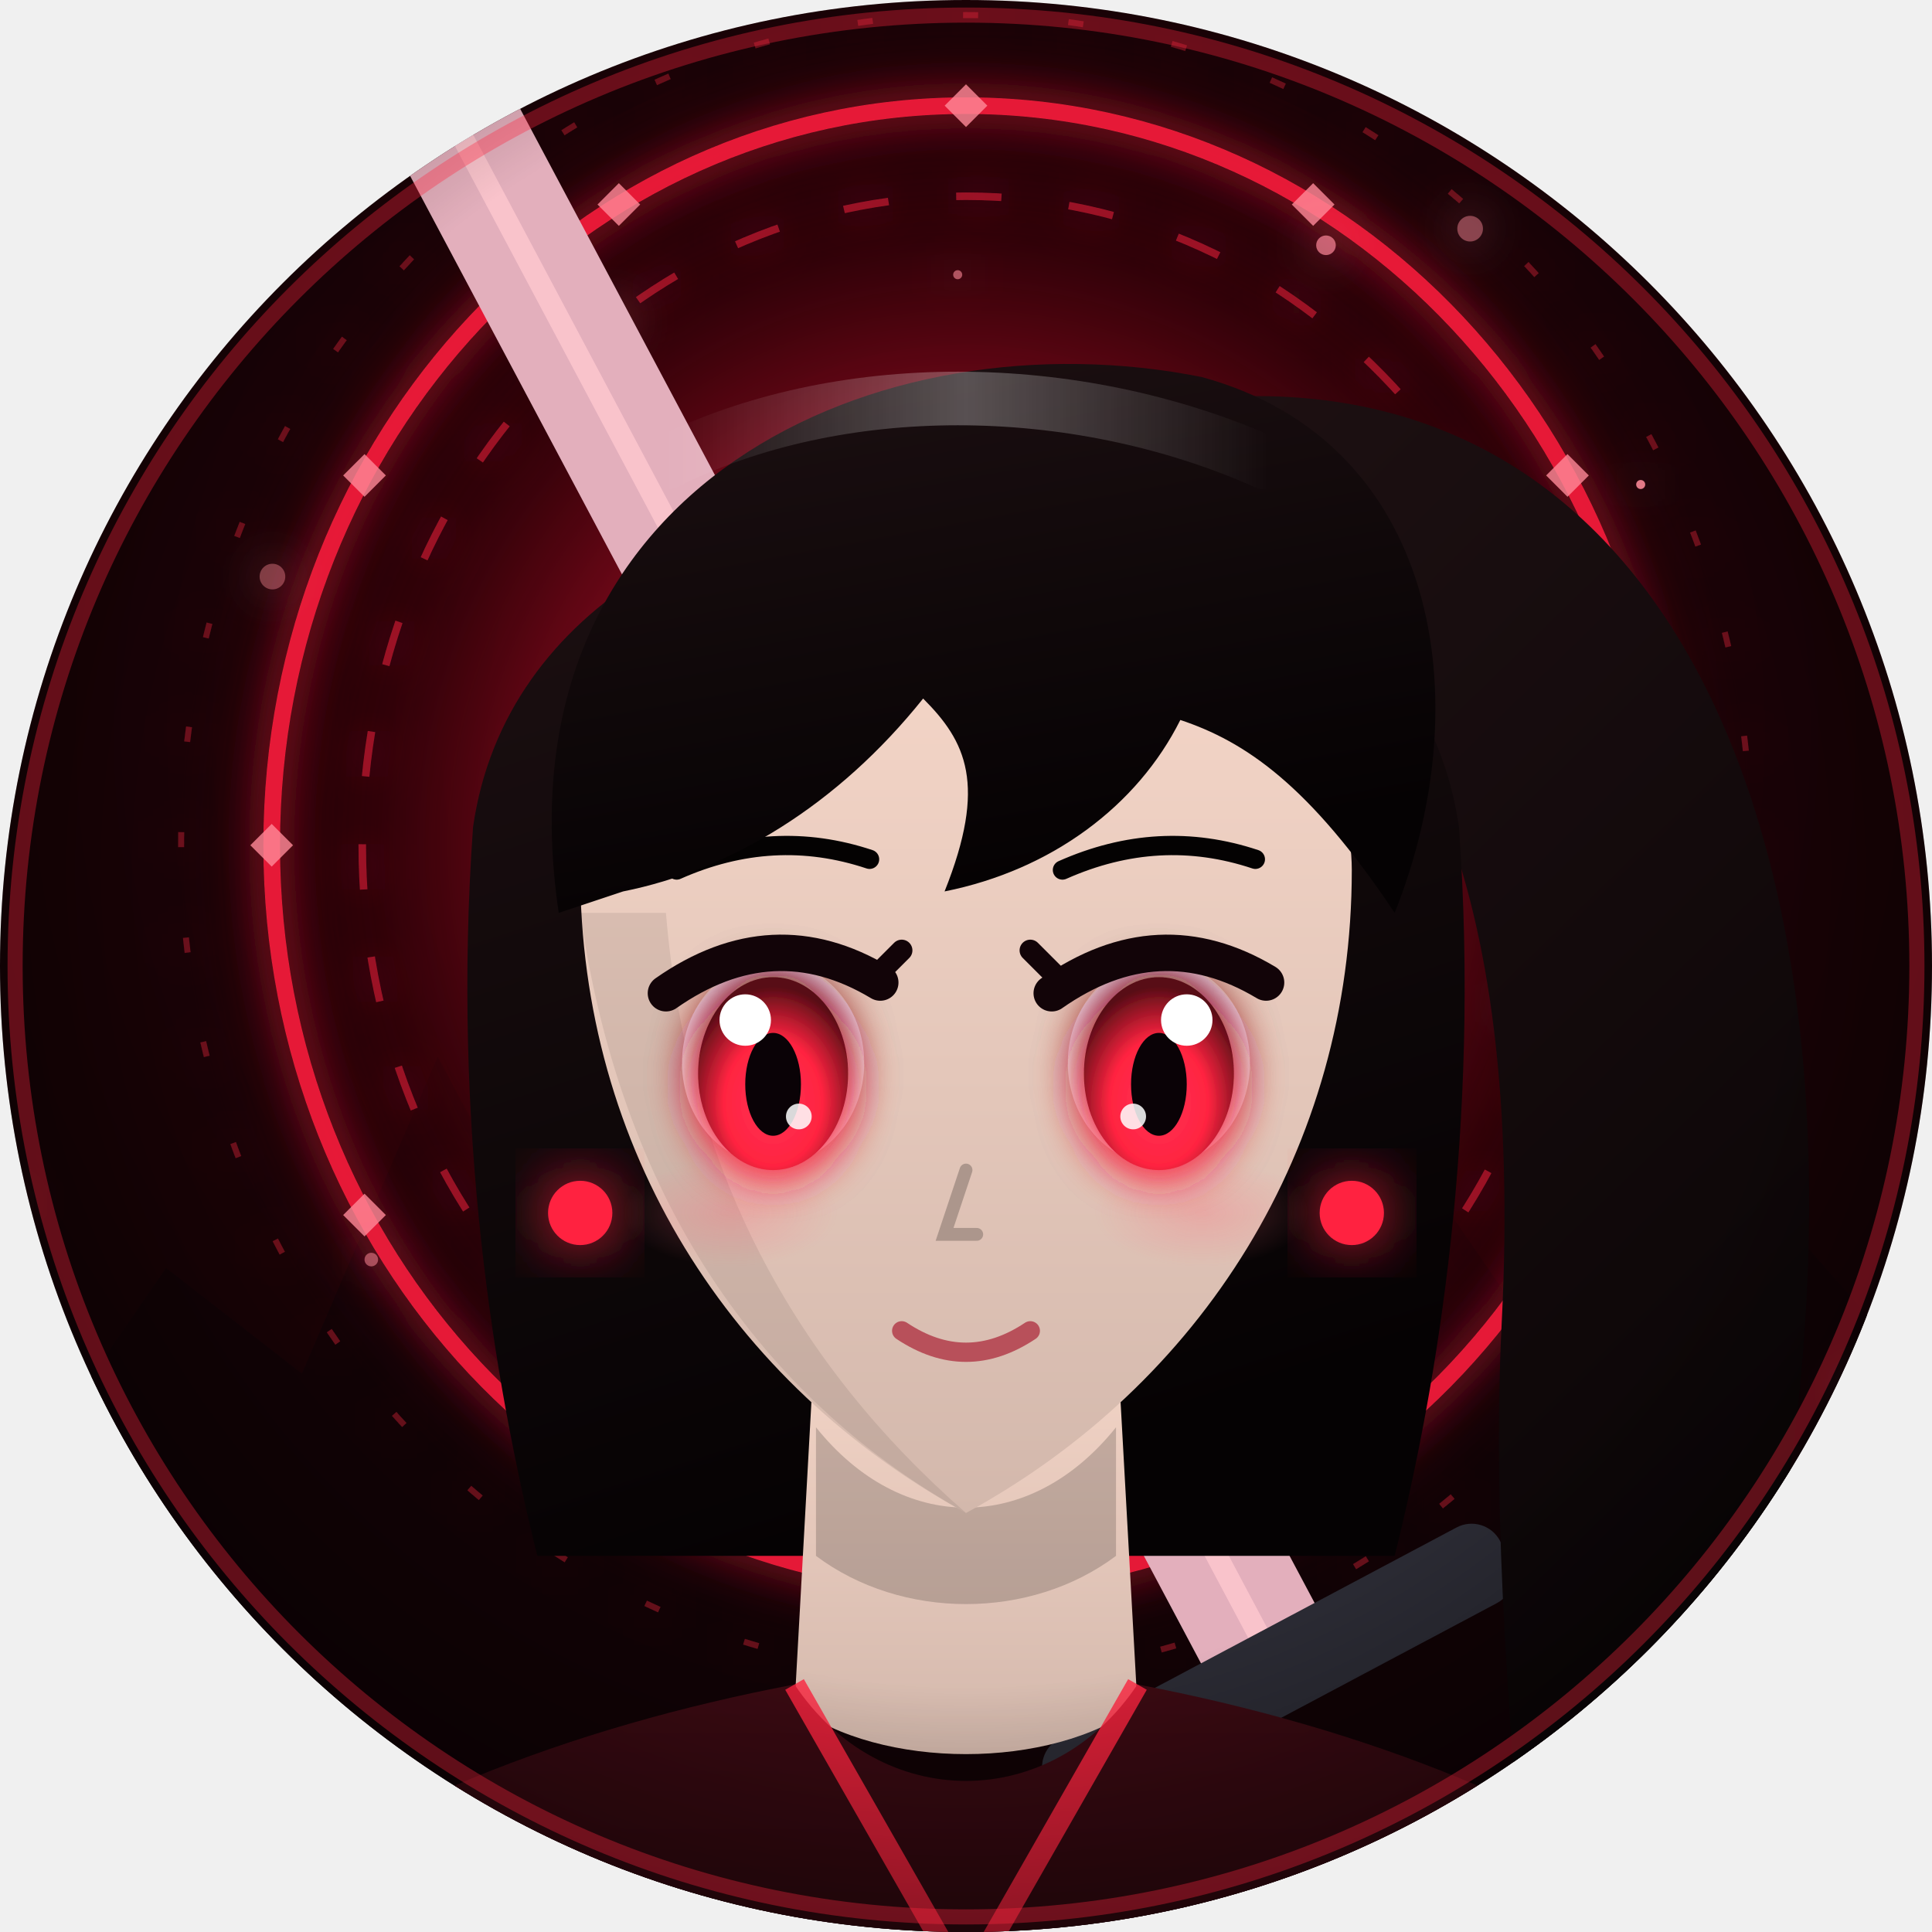
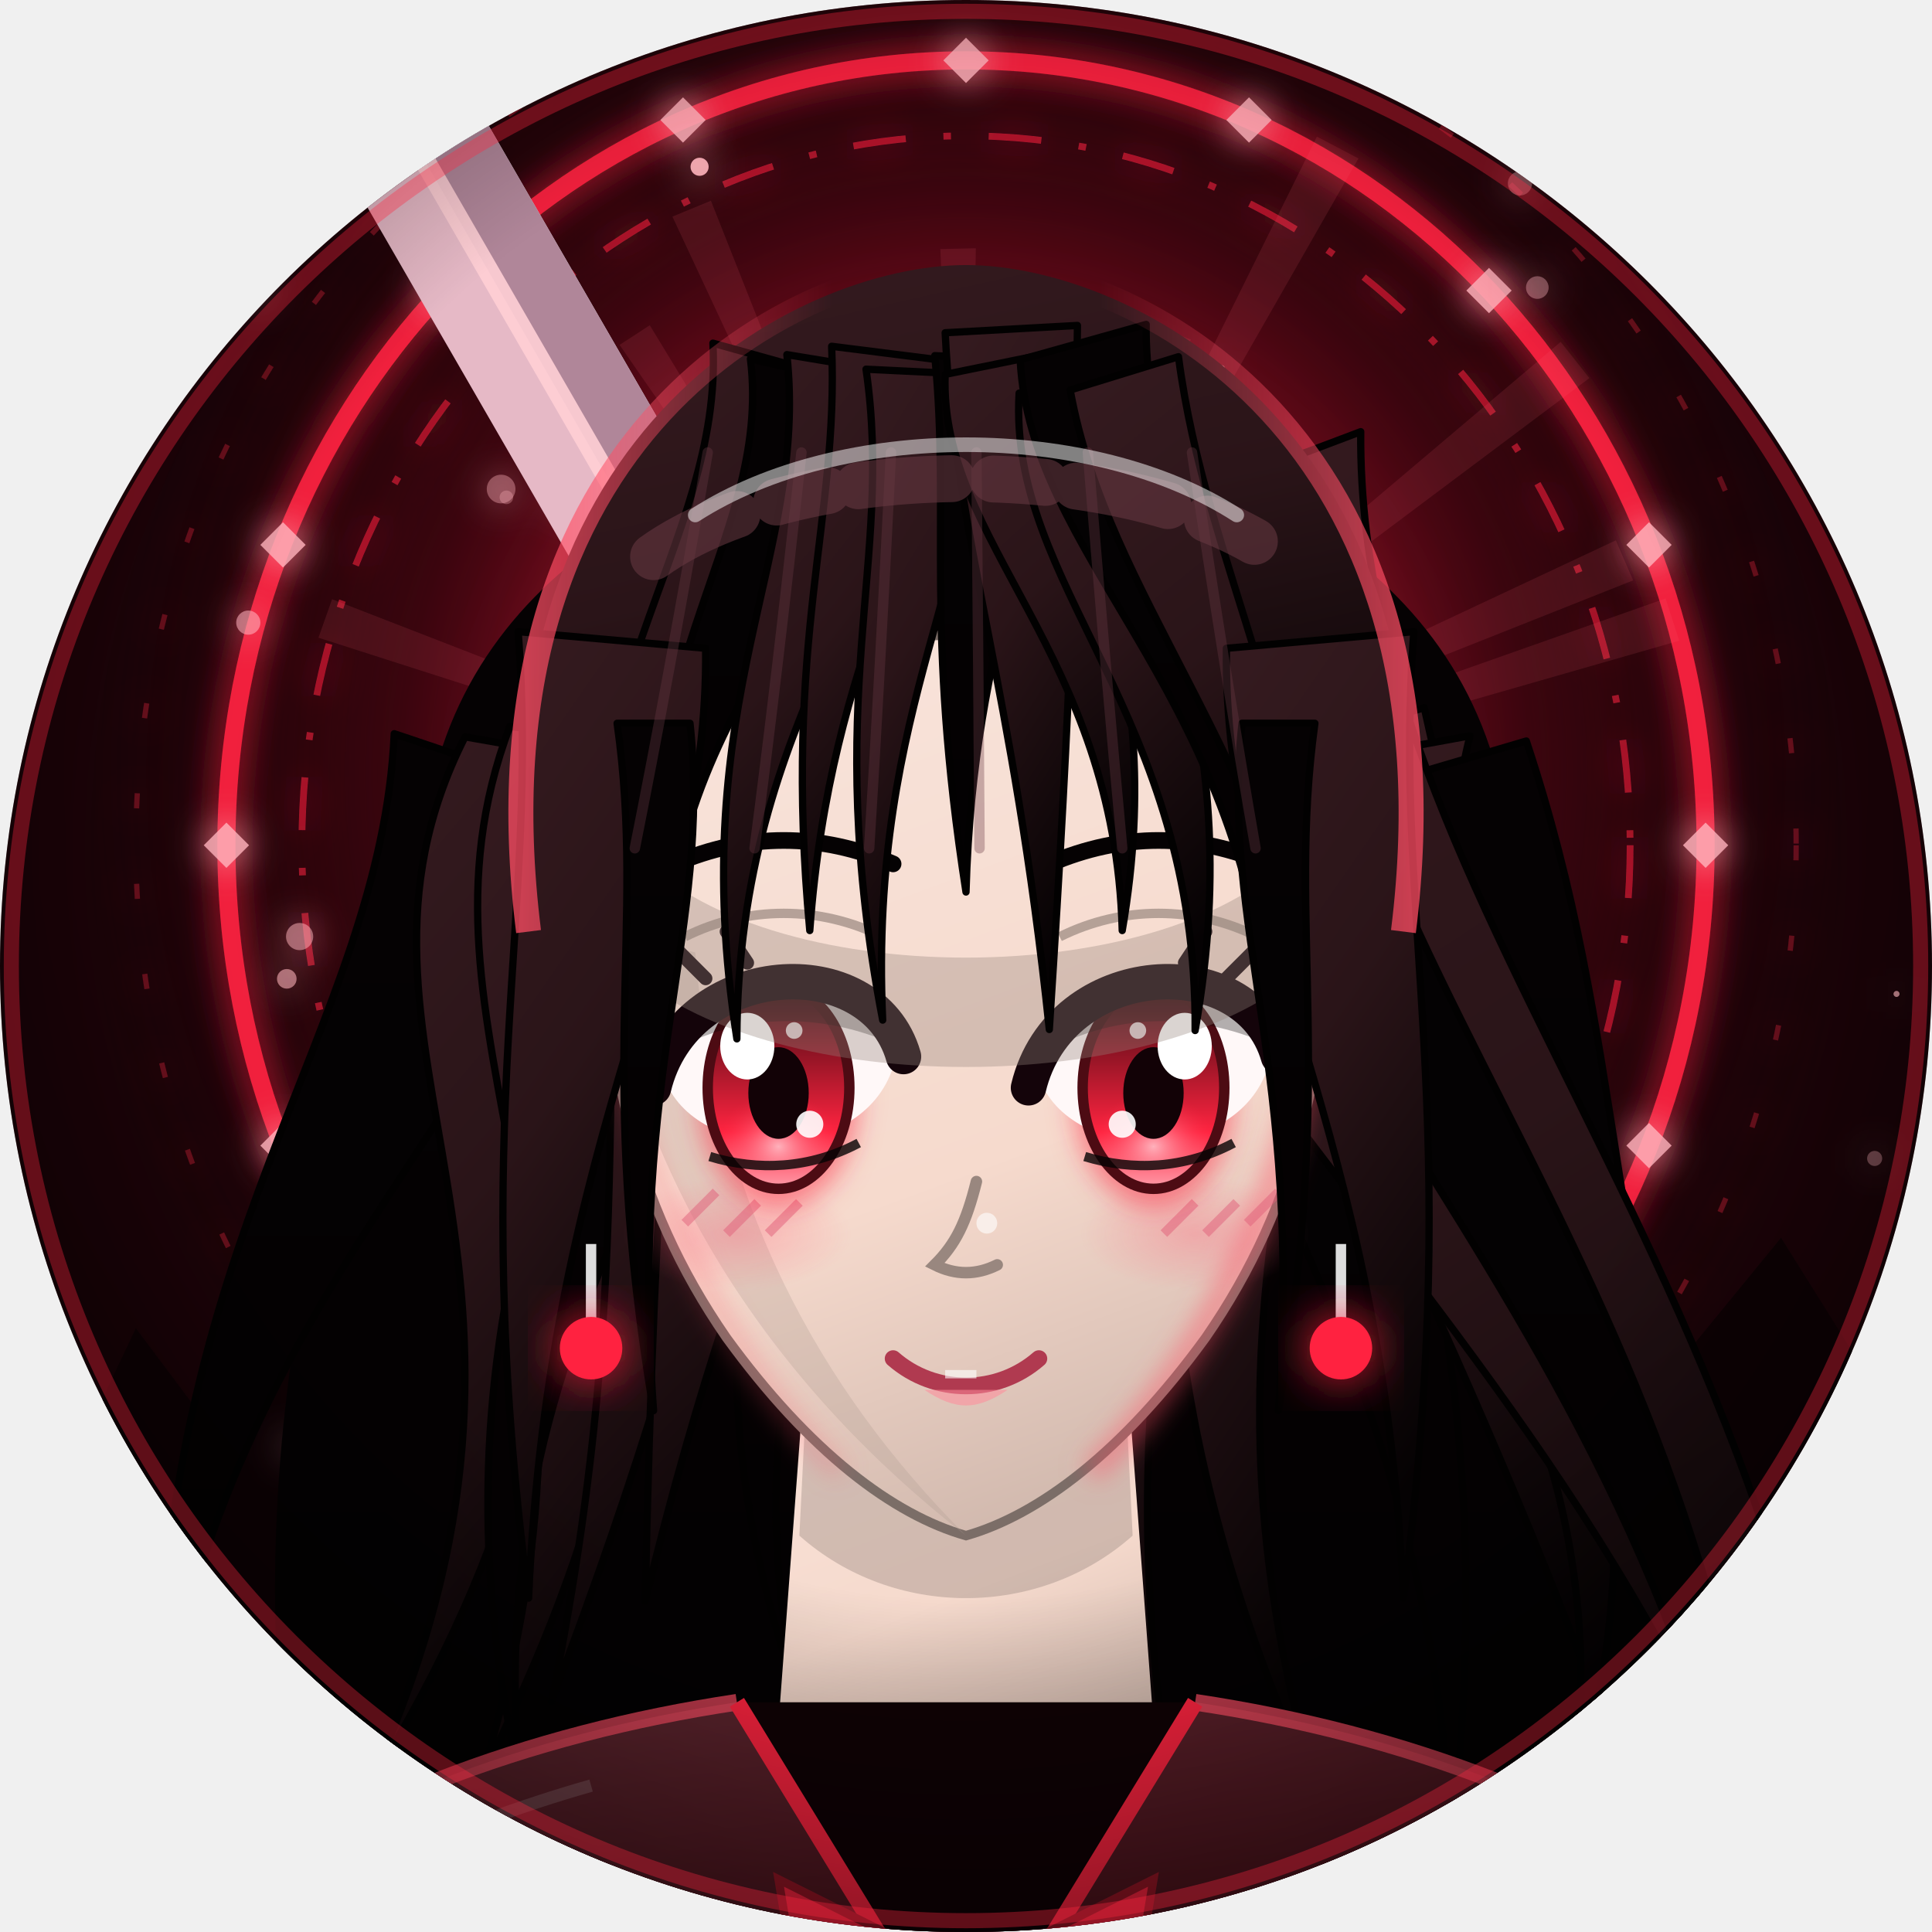
<svg xmlns="http://www.w3.org/2000/svg" viewBox="0 0 256 256" width="256" height="256">
  <defs>
-     <radialGradient id="sky" cx="50%" cy="38%" r="75%">
-       <stop offset="0" stop-color="#2a0309" />
+     <radialGradient id="sky" cx="50%" cy="40%" r="78%">
+       <stop offset="0" stop-color="#3a0610" />
      <stop offset="1" stop-color="#0a0103" />
    </radialGradient>
-     <radialGradient id="portal" cx="50%" cy="50%" r="50%">
-       <stop offset="0" stop-color="#ff6070" stop-opacity="0.95" />
-       <stop offset="0.35" stop-color="#c8102e" stop-opacity="0.85" />
-       <stop offset="0.75" stop-color="#3a0008" stop-opacity="0.6" />
-       <stop offset="1" stop-color="#3a0008" stop-opacity="0" />
-     </radialGradient>
-     <linearGradient id="hair" x1="0" y1="0" x2="0.3" y2="1">
-       <stop offset="0" stop-color="#1d1012" />
+     <radialGradient id="portal" cx="50%" cy="46%" r="52%">
+       <stop offset="0" stop-color="#ff6a7a" stop-opacity="0.95" />
+       <stop offset="0.28" stop-color="#c8102e" stop-opacity="0.9" />
+       <stop offset="0.62" stop-color="#460610" stop-opacity="0.65" />
+       <stop offset="1" stop-color="#0a0103" stop-opacity="0" />
+     </radialGradient>
+     <linearGradient id="hair" x1="0.2" y1="0" x2="0.5" y2="1">
+       <stop offset="0" stop-color="#341a1f" />
+       <stop offset="0.45" stop-color="#2a1418" />
      <stop offset="1" stop-color="#050203" />
    </linearGradient>
-     <linearGradient id="hairShine" x1="0" y1="0" x2="1" y2="0">
-       <stop offset="0" stop-color="#fff" stop-opacity="0" />
-       <stop offset="0.5" stop-color="#fff" stop-opacity="0.35" />
-       <stop offset="1" stop-color="#fff" stop-opacity="0" />
-     </linearGradient>
-     <linearGradient id="skin" x1="0" y1="0" x2="0" y2="1">
-       <stop offset="0" stop-color="#f5d6c8" />
-       <stop offset="1" stop-color="#d3b8ac" />
-     </linearGradient>
-     <linearGradient id="outfit" x1="0" y1="0" x2="0" y2="1">
-       <stop offset="0" stop-color="#3a0a12" />
-       <stop offset="1" stop-color="#120205" />
-     </linearGradient>
-     <radialGradient id="iris" cx="50%" cy="65%" r="60%">
-       <stop offset="0" stop-color="#ff3156" />
-       <stop offset="0.55" stop-color="#ff2440" />
-       <stop offset="1" stop-color="#590d16" />
+     <linearGradient id="hairDark" x1="0" y1="0" x2="0" y2="1">
+       <stop offset="0" stop-color="#050203" />
+       <stop offset="1" stop-color="#030102" />
+     </linearGradient>
+     <linearGradient id="hairRim" x1="0" y1="0" x2="1" y2="0">
+       <stop offset="0" stop-color="#ff4d64" stop-opacity="0.75" />
+       <stop offset="0.35" stop-color="#ff4d64" stop-opacity="0" />
+       <stop offset="0.65" stop-color="#ff4d64" stop-opacity="0" />
+       <stop offset="1" stop-color="#ff4d64" stop-opacity="0.75" />
+     </linearGradient>
+     <linearGradient id="skin" x1="0.3" y1="0" x2="0.6" y2="1">
+       <stop offset="0" stop-color="#f8e3da" />
+       <stop offset="0.6" stop-color="#f6dacd" />
+       <stop offset="1" stop-color="#cfb7ac" />
+     </linearGradient>
+     <linearGradient id="outfit" x1="0.2" y1="0" x2="0.6" y2="1">
+       <stop offset="0" stop-color="#602932" />
+       <stop offset="0.5" stop-color="#4a0c16" />
+       <stop offset="1" stop-color="#140206" />
+     </linearGradient>
+     <linearGradient id="iris" x1="0" y1="0" x2="0" y2="1">
+       <stop offset="0" stop-color="#38080e" />
+       <stop offset="0.38" stop-color="#9e1628" />
+       <stop offset="0.72" stop-color="#ff2440" />
+       <stop offset="1" stop-color="#ff9ca9" />
+     </linearGradient>
+     <radialGradient id="irisGlow" cx="50%" cy="78%" r="55%">
+       <stop offset="0" stop-color="#ffbdc6" stop-opacity="0.9" />
+       <stop offset="1" stop-color="#ff2440" stop-opacity="0" />
    </radialGradient>
    <radialGradient id="blush" cx="50%" cy="50%" r="50%">
-       <stop offset="0" stop-color="#ff6b7d" stop-opacity="0.28" />
-       <stop offset="1" stop-color="#ff6b7d" stop-opacity="0" />
+       <stop offset="0" stop-color="#ff5d78" stop-opacity="0.32" />
+       <stop offset="1" stop-color="#ff5d78" stop-opacity="0" />
+     </radialGradient>
+     <radialGradient id="vig" cx="50%" cy="44%" r="70%">
+       <stop offset="0.55" stop-color="#000" stop-opacity="0" />
+       <stop offset="1" stop-color="#000" stop-opacity="0.78" />
    </radialGradient>
    <filter id="glow" x="-50%" y="-50%" width="200%" height="200%">
-       <feGaussianBlur stdDeviation="3" result="b" />
+       <feGaussianBlur stdDeviation="2.4" result="b" />
      <feMerge>
        <feMergeNode in="b" />
        <feMergeNode in="SourceGraphic" />
      </feMerge>
    </filter>
-     <filter id="soft" x="-50%" y="-50%" width="200%" height="200%">
-       <feGaussianBlur stdDeviation="6" />
+     <filter id="bigGlow" x="-50%" y="-50%" width="200%" height="200%">
+       <feGaussianBlur stdDeviation="7" />
    </filter>
-     <filter id="eyeGlow" x="-100%" y="-100%" width="300%" height="300%">
-       <feGaussianBlur stdDeviation="2.2" result="b" />
-       <feMerge>
-         <feMergeNode in="b" />
-         <feMergeNode in="b" />
-         <feMergeNode in="SourceGraphic" />
-       </feMerge>
+     <filter id="soft" x="-20%" y="-20%" width="140%" height="140%">
+       <feGaussianBlur stdDeviation="1.2" />
    </filter>
    <clipPath id="circle">
      <circle cx="128" cy="128" r="128" />
    </clipPath>
+     <clipPath id="faceClip">
+       <path d="M93 106 C93 76 163 76 163 106 C163 124 160 138 151 151 C143 162 135 168 128 170 C121 168 113 162 105 151 C96 138 93 124 93 106 Z" />
+     </clipPath>
  </defs>
  <g clip-path="url(#circle)">
    <rect width="256" height="256" fill="url(#sky)" />
-     <path d="M0 200 L22 168 L40 182 L58 140 L74 170 L96 150 L112 176 L136 132 L160 172 L182 146 L204 178 L226 150 L256 184 L256 256 L0 256 Z" fill="#100205" opacity="0.9" />
-     <ellipse cx="128" cy="112" rx="104" ry="108" fill="url(#portal)" />
+     <path d="M0 214 L18 176 L30 192 L44 150 L58 184 L74 164 L88 190 L104 156 L118 186 L138 140 L156 182 L170 160 L186 190 L202 152 L218 186 L236 164 L256 196 L256 256 L0 256 Z" fill="#0e0104" opacity="0.95" />
+     <ellipse cx="128" cy="112" rx="116" ry="120" fill="url(#portal)" />
+     <ellipse cx="128" cy="112" rx="58" ry="62" fill="#ff6a7a" opacity="0.18" filter="url(#bigGlow)" />
    <g fill="none" stroke="#ff2440" filter="url(#glow)">
-       <ellipse cx="128" cy="112" rx="92" ry="98" stroke-width="2.2" opacity="0.85" />
-       <ellipse cx="128" cy="112" rx="80" ry="86" stroke-width="1" opacity="0.5" stroke-dasharray="6 9" />
-       <ellipse cx="128" cy="112" rx="104" ry="110" stroke-width="0.8" opacity="0.35" stroke-dasharray="2 12" />
-     </g>
-     <rect x="218.0" y="110.0" width="4" height="4" transform="rotate(45 220.0 112.0)" fill="#ff8a99" opacity="0.8" />
-     <rect x="205.7" y="159.0" width="4" height="4" transform="rotate(45 207.7 161.0)" fill="#ff8a99" opacity="0.8" />
-     <rect x="172.0" y="194.9" width="4" height="4" transform="rotate(45 174.0 196.9)" fill="#ff8a99" opacity="0.8" />
-     <rect x="126.0" y="208.0" width="4" height="4" transform="rotate(45 128.0 210.0)" fill="#ff8a99" opacity="0.8" />
-     <rect x="80.0" y="194.9" width="4" height="4" transform="rotate(45 82.0 196.9)" fill="#ff8a99" opacity="0.8" />
-     <rect x="46.3" y="159.0" width="4" height="4" transform="rotate(45 48.3 161.0)" fill="#ff8a99" opacity="0.8" />
-     <rect x="34.0" y="110.0" width="4" height="4" transform="rotate(45 36.0 112.0)" fill="#ff8a99" opacity="0.8" />
-     <rect x="46.3" y="61.0" width="4" height="4" transform="rotate(45 48.3 63.0)" fill="#ff8a99" opacity="0.8" />
-     <rect x="80.0" y="25.1" width="4" height="4" transform="rotate(45 82.0 27.1)" fill="#ff8a99" opacity="0.8" />
-     <rect x="126.0" y="12.0" width="4" height="4" transform="rotate(45 128.0 14.0)" fill="#ff8a99" opacity="0.8" />
-     <rect x="172.0" y="25.1" width="4" height="4" transform="rotate(45 174.0 27.1)" fill="#ff8a99" opacity="0.8" />
-     <rect x="205.7" y="61.0" width="4" height="4" transform="rotate(45 207.7 63.0)" fill="#ff8a99" opacity="0.8" />
+       <ellipse cx="128" cy="112" rx="98" ry="104" stroke-width="2.4" opacity="0.9" />
+       <ellipse cx="128" cy="112" rx="88" ry="94" stroke-width="0.9" opacity="0.55" stroke-dasharray="7 5 1 5" />
+       <ellipse cx="128" cy="112" rx="110" ry="116" stroke-width="0.7" opacity="0.35" stroke-dasharray="2 10" />
+     </g>
+     <g filter="url(#glow)" opacity="0.85">
+       <path d="M226.0 109.0 l3 3 l-3 3 l-3 -3 Z" fill="#ffb3bc" />
+       <path d="M218.5 148.8 l3 3 l-3 3 l-3 -3 Z" fill="#ffb3bc" />
+       <path d="M197.3 182.5 l3 3 l-3 3 l-3 -3 Z" fill="#ffb3bc" />
+       <path d="M165.5 205.1 l3 3 l-3 3 l-3 -3 Z" fill="#ffb3bc" />
+       <path d="M128.0 213.0 l3 3 l-3 3 l-3 -3 Z" fill="#ffb3bc" />
+       <path d="M90.5 205.1 l3 3 l-3 3 l-3 -3 Z" fill="#ffb3bc" />
+       <path d="M58.7 182.5 l3 3 l-3 3 l-3 -3 Z" fill="#ffb3bc" />
+       <path d="M37.5 148.8 l3 3 l-3 3 l-3 -3 Z" fill="#ffb3bc" />
+       <path d="M30.0 109.0 l3 3 l-3 3 l-3 -3 Z" fill="#ffb3bc" />
+       <path d="M37.5 69.2 l3 3 l-3 3 l-3 -3 Z" fill="#ffb3bc" />
+       <path d="M58.7 35.5 l3 3 l-3 3 l-3 -3 Z" fill="#ffb3bc" />
+       <path d="M90.5 12.9 l3 3 l-3 3 l-3 -3 Z" fill="#ffb3bc" />
+       <path d="M128.0 5.0 l3 3 l-3 3 l-3 -3 Z" fill="#ffb3bc" />
+       <path d="M165.5 12.9 l3 3 l-3 3 l-3 -3 Z" fill="#ffb3bc" />
+       <path d="M197.3 35.5 l3 3 l-3 3 l-3 -3 Z" fill="#ffb3bc" />
+       <path d="M218.5 69.2 l3 3 l-3 3 l-3 -3 Z" fill="#ffb3bc" />
+     </g>
+     <path d="M128 112 L124.6 33.0 L129.3 32.9 Z" fill="#ff6a7a" opacity="0.12" />
+     <path d="M128 112 L42.2 84.5 L44.0 79.4 Z" fill="#ff6a7a" opacity="0.12" />
+     <path d="M128 112 L214.1 71.6 L216.4 76.9 Z" fill="#ff6a7a" opacity="0.12" />
+     <path d="M128 112 L89.1 28.7 L94.2 26.6 Z" fill="#ff6a7a" opacity="0.12" />
+     <path d="M128 112 L206.8 45.3 L210.6 50.1 Z" fill="#ff6a7a" opacity="0.12" />
+     <path d="M128 112 L153.7 43.4 L157.8 45.0 Z" fill="#ff6a7a" opacity="0.12" />
+     <path d="M128 112 L82.1 45.7 L86.1 43.1 Z" fill="#ff6a7a" opacity="0.12" />
+     <path d="M128 112 L220.7 79.3 L222.5 84.9 Z" fill="#ff6a7a" opacity="0.12" />
+     <path d="M128 112 L174.5 18.1 L180.0 21.0 Z" fill="#ff6a7a" opacity="0.12" />
    <g filter="url(#glow)">
-       <circle cx="126.9" cy="36.4" r="0.6" fill="#ff8a99" opacity="0.59" />
-       <circle cx="222.7" cy="100.5" r="1.0" fill="#ff8a99" opacity="0.61" />
-       <circle cx="201.2" cy="132.9" r="1.4" fill="#ff8a99" opacity="0.39" />
-       <circle cx="81.1" cy="42.5" r="1.8" fill="#ff8a99" opacity="0.69" />
-       <circle cx="167.9" cy="139.1" r="0.6" fill="#ff8a99" opacity="0.70" />
-       <circle cx="146.3" cy="85.0" r="1.8" fill="#ff8a99" opacity="0.36" />
-       <circle cx="93.4" cy="198.4" r="0.7" fill="#ff8a99" opacity="0.39" />
-       <circle cx="100.2" cy="165.3" r="1.4" fill="#ff8a99" opacity="0.81" />
-       <circle cx="236.0" cy="194.4" r="0.8" fill="#ff8a99" opacity="0.53" />
-       <circle cx="235.1" cy="23.4" r="0.7" fill="#ff8a99" opacity="0.91" />
-       <circle cx="104.3" cy="105.1" r="2.0" fill="#ff8a99" opacity="0.71" />
-       <circle cx="1.2" cy="159.2" r="0.9" fill="#ff8a99" opacity="0.93" />
-       <circle cx="184.8" cy="107.1" r="2.0" fill="#ff8a99" opacity="0.51" />
-       <circle cx="124.4" cy="179.6" r="0.6" fill="#ff8a99" opacity="0.69" />
-       <circle cx="217.4" cy="64.2" r="0.6" fill="#ff8a99" opacity="0.87" />
-       <circle cx="149.2" cy="106.9" r="0.6" fill="#ff8a99" opacity="0.57" />
-       <circle cx="192.3" cy="82.2" r="1.7" fill="#ff8a99" opacity="0.42" />
-       <circle cx="194.8" cy="30.3" r="1.7" fill="#ff8a99" opacity="0.45" />
-       <circle cx="175.7" cy="32.5" r="1.3" fill="#ff8a99" opacity="0.69" />
-       <circle cx="246.3" cy="184.1" r="1.1" fill="#ff8a99" opacity="0.95" />
-       <circle cx="225.7" cy="29.5" r="0.8" fill="#ff8a99" opacity="0.36" />
-       <circle cx="49.2" cy="166.9" r="0.9" fill="#ff8a99" opacity="0.53" />
-       <circle cx="167.8" cy="165.4" r="1.0" fill="#ff8a99" opacity="0.41" />
-       <circle cx="132.6" cy="183.1" r="0.8" fill="#ff8a99" opacity="0.72" />
-       <circle cx="36.1" cy="76.4" r="1.7" fill="#ff8a99" opacity="0.40" />
-       <circle cx="72.1" cy="100.2" r="1.2" fill="#ff8a99" opacity="0.60" />
-     </g>
-     <g transform="translate(128 138) scale(1.42) translate(-128 -124)">
-       <g transform="rotate(-28 128 128)">
-         <rect x="122" y="-10" width="12" height="200" rx="3" fill="#d9dde6" />
-         <rect x="127" y="-10" width="2" height="200" fill="#ffffff" opacity="0.8" />
-         <rect x="122" y="-10" width="12" height="200" rx="3" fill="#ff2440" opacity="0.25" />
-         <rect x="104" y="186" width="48" height="8" rx="3" fill="#2a2a33" />
+       <circle cx="38.0" cy="129.7" r="1.3" fill="#ffb3bc" opacity="0.58" />
+       <circle cx="217.2" cy="2.8" r="1.0" fill="#ffb3bc" opacity="0.94" />
+       <circle cx="40.9" cy="16.3" r="1.0" fill="#ffb3bc" opacity="0.84" />
+       <circle cx="165.2" cy="169.4" r="1.9" fill="#ffb3bc" opacity="0.93" />
+       <circle cx="66.4" cy="64.8" r="1.9" fill="#ffb3bc" opacity="0.38" />
+       <circle cx="51.3" cy="205.8" r="1.1" fill="#ffb3bc" opacity="0.64" />
+       <circle cx="251.3" cy="131.7" r="0.4" fill="#ffb3bc" opacity="0.82" />
+       <circle cx="82.6" cy="212.5" r="1.6" fill="#ffb3bc" opacity="0.65" />
+       <circle cx="250.2" cy="57.8" r="1.2" fill="#ffb3bc" opacity="0.88" />
+       <circle cx="39.7" cy="124.1" r="1.8" fill="#ffb3bc" opacity="0.51" />
+       <circle cx="38.8" cy="191.7" r="1.3" fill="#ffb3bc" opacity="0.65" />
+       <circle cx="32.9" cy="82.5" r="1.6" fill="#ffb3bc" opacity="0.57" />
+       <circle cx="201.4" cy="24.3" r="1.6" fill="#ffb3bc" opacity="0.40" />
+       <circle cx="203.7" cy="38.1" r="1.5" fill="#ffb3bc" opacity="0.41" />
+       <circle cx="142.6" cy="125.8" r="1.9" fill="#ffb3bc" opacity="0.90" />
+       <circle cx="115.6" cy="219.7" r="1.8" fill="#ffb3bc" opacity="0.40" />
+       <circle cx="64.2" cy="4.5" r="0.7" fill="#ffb3bc" opacity="0.84" />
+       <circle cx="75.6" cy="66.2" r="1.4" fill="#ffb3bc" opacity="0.84" />
+       <circle cx="92.7" cy="22.1" r="1.2" fill="#ffb3bc" opacity="0.90" />
+       <circle cx="58.3" cy="137.2" r="0.6" fill="#ffb3bc" opacity="0.55" />
+       <circle cx="201.7" cy="17.5" r="0.9" fill="#ffb3bc" opacity="0.63" />
+       <circle cx="122.4" cy="91.7" r="1.1" fill="#ffb3bc" opacity="0.61" />
+       <circle cx="1.9" cy="4.7" r="1.1" fill="#ffb3bc" opacity="0.76" />
+       <circle cx="3.8" cy="183.9" r="2.0" fill="#ffb3bc" opacity="0.30" />
+       <circle cx="115.8" cy="196.6" r="1.3" fill="#ffb3bc" opacity="0.45" />
+       <circle cx="78.3" cy="182.1" r="1.1" fill="#ffb3bc" opacity="0.76" />
+       <circle cx="7.9" cy="67.5" r="1.5" fill="#ffb3bc" opacity="0.62" />
+       <circle cx="171.4" cy="182.4" r="0.6" fill="#ffb3bc" opacity="0.80" />
+       <circle cx="161.9" cy="48.8" r="0.4" fill="#ffb3bc" opacity="0.72" />
+       <circle cx="34.1" cy="38.6" r="1.4" fill="#ffb3bc" opacity="0.63" />
+       <circle cx="114.4" cy="200.0" r="1.3" fill="#ffb3bc" opacity="0.34" />
+       <circle cx="248.4" cy="153.5" r="1.0" fill="#ffb3bc" opacity="0.42" />
+       <circle cx="144.9" cy="101.5" r="1.5" fill="#ffb3bc" opacity="0.54" />
+       <circle cx="67.1" cy="65.9" r="0.9" fill="#ffb3bc" opacity="0.31" />
+     </g>
+     <g transform="translate(128 140) scale(1.38) translate(-128 -124)">
+       <g transform="rotate(-30 128 128)">
+         <path d="M121 -20 L135 -20 L135 186 L128 200 L121 186 Z" fill="#dfe3ec" />
+         <path d="M128 -20 L135 -20 L135 186 L128 200 Z" fill="#9aa2b2" />
+         <path d="M127 -20 L129 -20 L129 190 L127 190 Z" fill="#ffffff" opacity="0.9" />
+         <path d="M121 -20 L135 -20 L135 186 L128 200 L121 186 Z" fill="#ff2440" opacity="0.22" />
+         <rect x="100" y="186" width="56" height="9" rx="4" fill="#1f1f27" stroke="#ff2440" stroke-width="1" />
      </g>
-       <path d="M150 64 C196 60 214 110 204 170 C198 206 214 232 206 256 L176 256 C186 224 176 190 178 150 C180 110 170 86 150 80 Z" fill="url(#hair)" />
-       <path d="M82 104 C80 132 84 156 88 172 L168 172 C172 156 176 132 174 104 C168 62 88 62 82 104 Z" fill="url(#hair)" />
-       <path d="M114 150 L142 150 L144 186 C136 192 120 192 112 186 Z" fill="url(#skin)" />
-       <path d="M114 160 C122 170 134 170 142 160 L142 172 C134 178 122 178 114 172 Z" fill="#000" opacity="0.18" />
-       <path d="M28 256 C34 214 70 192 112 184 C120 196 136 196 144 184 C186 192 222 214 228 256 Z" fill="url(#outfit)" />
-       <path d="M112 184 L128 212 L144 184" fill="none" stroke="#ff2440" stroke-width="2" opacity="0.8" />
-       <path d="M92 108 C92 78 164 78 164 108 C164 134 150 156 128 168 C106 156 92 134 92 108 Z" fill="url(#skin)" />
-       <path d="M92 112 C96 140 110 158 128 168 C112 154 102 136 100 112 Z" fill="#000" opacity="0.08" />
-       <ellipse cx="106" cy="140" rx="10" ry="5" fill="url(#blush)" />
-       <ellipse cx="150" cy="140" rx="10" ry="5" fill="url(#blush)" />
-       <ellipse cx="110" cy="126" rx="8.5" ry="9.5" fill="#fff" />
-       <g filter="url(#eyeGlow)">
-         <ellipse cx="110" cy="127" rx="7" ry="9" fill="url(#iris)" />
+       <path d="M76 102 C62 144.0 58.8 171.6 64.0 201.6 L192.0 201.6 C197.2 171.6 194 144.0 180 102 C174 52 82 52 76 102 Z" fill="url(#hairDark)" />
+       <path d="M90.9 99.0 C87.7 126.7 58.2 144.1 50.5 189.5 C50.2 141.4 71.8 121.4 73.1 93.0 Z" fill="url(#hairDark)" stroke="#020101" stroke-width="0.7" stroke-linejoin="round" />
+       <path d="M96.4 96.2 C79.5 125.9 101.0 145.1 70.6 194.2 C93.6 143.8 64.7 123.3 79.9 93.3 Z" fill="url(#hair)" stroke="#020101" stroke-width="0.7" stroke-linejoin="round" />
+       <path d="M104.3 94.9 C91.0 124.6 106.4 144.0 81.4 193.3 C97.4 142.8 72.9 122.3 84.2 92.3 Z" fill="url(#hair)" stroke="#020101" stroke-width="0.7" stroke-linejoin="round" />
+       <path d="M108.2 93.7 C112.1 123.8 80.9 143.4 85.1 193.2 C73.9 142.3 98.0 121.6 92.6 91.3 Z" fill="url(#hairDark)" stroke="#020101" stroke-width="0.7" stroke-linejoin="round" />
+       <path d="M115.3 93.2 C106.2 121.4 105.8 139.5 88.2 185.9 C97.9 137.9 90.4 118.3 97.8 89.8 Z" fill="url(#hair)" stroke="#020101" stroke-width="0.7" stroke-linejoin="round" />
+       <path d="M123.0 92.7 C118.6 118.1 107.3 134.4 97.2 176.3 C98.1 132.7 100.1 114.8 102.4 88.9 Z" fill="url(#hair)" stroke="#020101" stroke-width="0.7" stroke-linejoin="round" />
+       <path d="M126.0 90.8 C133.2 119.2 101.8 137.9 111.7 185.0 C95.3 137.4 120.2 118.2 111.6 89.7 Z" fill="url(#hairDark)" stroke="#020101" stroke-width="0.7" stroke-linejoin="round" />
+       <path d="M132.3 90.4 C132.4 120.4 122.2 140.2 120.3 190.1 C115.6 139.9 119.1 119.7 117.5 89.7 Z" fill="url(#hair)" stroke="#020101" stroke-width="0.7" stroke-linejoin="round" />
+       <path d="M142.8 89.7 C150.8 123.0 124.5 145.4 134.4 201.1 C113.9 145.7 129.6 123.7 119.3 90.4 Z" fill="url(#hair)" stroke="#020101" stroke-width="0.7" stroke-linejoin="round" />
+       <path d="M144.9 89.9 C154.7 120.9 127.9 141.6 142.0 193.2 C121.0 141.9 140.8 121.5 129.5 90.7 Z" fill="url(#hairDark)" stroke="#020101" stroke-width="0.7" stroke-linejoin="round" />
+       <path d="M150.5 90.5 C157.5 122.6 138.5 144.2 148.3 197.8 C132.1 144.5 144.7 123.2 136.2 91.1 Z" fill="url(#hair)" stroke="#020101" stroke-width="0.7" stroke-linejoin="round" />
+       <path d="M158.0 90.5 C168.9 121.8 146.2 143.1 162.0 195.6 C138.5 144.0 153.6 123.7 140.9 92.6 Z" fill="url(#hair)" stroke="#020101" stroke-width="0.7" stroke-linejoin="round" />
+       <path d="M165.6 90.7 C163.4 122.9 181.0 145.0 174.6 199.1 C172.0 146.6 145.4 126.1 145.6 94.3 Z" fill="url(#hairDark)" stroke="#020101" stroke-width="0.7" stroke-linejoin="round" />
+       <path d="M172.0 90.5 C178.6 119.6 181.9 140.1 189.9 189.3 C172.6 142.8 160.1 125.0 151.4 96.6 Z" fill="url(#hair)" stroke="#020101" stroke-width="0.7" stroke-linejoin="round" />
+       <path d="M176.4 93.2 C168.4 123.9 201.7 145.0 186.0 196.5 C194.0 146.3 153.1 126.7 159.4 96.3 Z" fill="url(#hair)" stroke="#020101" stroke-width="0.7" stroke-linejoin="round" />
+       <path d="M181.8 93.7 C191.4 122.6 189.0 142.8 202.7 191.7 C182.0 144.9 177.3 126.8 166.2 98.3 Z" fill="url(#hairDark)" stroke="#020101" stroke-width="0.7" stroke-linejoin="round" />
+       <path d="M165.9 64.0 C165.5 115.6 219.2 152.3 214.0 240.0 C204.8 157.7 136.9 126.4 134.1 76.0 Z" fill="url(#hair)" stroke="#020101" stroke-width="0.7" stroke-linejoin="round" />
+       <path d="M160.6 71.7 C161.2 117.6 207.0 149.0 206.0 226.0 C201.0 151.0 149.2 121.6 147.4 76.3 Z" fill="url(#hairDark)" stroke="#020101" stroke-width="0.7" stroke-linejoin="round" />
+       <path d="M113 148 L143 148 L146 188 C137 196 119 196 110 188 Z" fill="url(#skin)" />
+       <path d="M113 150 C120 166 136 166 143 150 L144 170 C135 178 121 178 112 170 Z" fill="#99877f" opacity="0.4" />
+       <path d="M98 196 C108 200 118 198 124 194 M158 196 C148 200 138 198 132 194" stroke="#ac9990" stroke-width="1" fill="none" opacity="0.6" />
+       <path d="M24 256 C30 214 66 192 106 186 C116 200 140 200 150 186 C190 192 226 214 232 256 Z" fill="url(#outfit)" />
+       <path d="M64 220 C74 236 78 248 76 256 M192 220 C182 236 178 248 180 256 M96 208 C104 226 104 244 100 256 M160 208 C152 226 152 244 156 256" stroke="#0c0104" stroke-width="1.4" fill="none" opacity="0.7" />
+       <path d="M38 238 C46 216 64 202 92 194" stroke="#926d73" stroke-width="1.2" fill="none" opacity="0.45" />
+       <path d="M24 256 C30 214 66 192 106 186" stroke="#ff4d64" stroke-width="1.6" fill="none" opacity="0.75" />
+       <path d="M232 256 C226 214 190 192 150 186" stroke="#ff4d64" stroke-width="1.6" fill="none" opacity="0.75" />
+       <path d="M106 186 L128 222 L150 186" fill="#100205" stroke="#ff2440" stroke-width="1.6" />
+       <path d="M128 212 l-18 -9 l3 18 Z M128 212 l18 -9 l-3 18 Z" fill="#ff2440" stroke="#991626" stroke-width="0.8" />
+       <circle cx="128" cy="212" r="3.4" fill="#b3192d" />
+       <path d="M93 106 C93 76 163 76 163 106 C163 124 160 138 151 151 C143 162 135 168 128 170 C121 168 113 162 105 151 C96 138 93 124 93 106 Z" fill="url(#skin)" stroke="#7b6d67" stroke-width="0.9" />
+       <path d="M93 112 C96 136 110 156 128 170 C114 156 104 138 102 114 Z" fill="#ac9990" opacity="0.28" />
+       <path d="M163 108 C162 130 154 150 140 164" stroke="#ff4d64" stroke-width="2" fill="none" opacity="0.55" filter="url(#soft)" />
+       <path d="M93 108 C94 130 102 150 116 164" stroke="#ff4d64" stroke-width="1.4" fill="none" opacity="0.35" filter="url(#soft)" />
+       <ellipse cx="106" cy="141" rx="11" ry="5.5" fill="url(#blush)" />
+       <ellipse cx="150" cy="141" rx="11" ry="5.5" fill="url(#blush)" />
+       <path d="M101 140 l3 -3 M105 141 l3 -3 M109 141 l3 -3 M147 141 l3 -3 M151 141 l3 -3 M155 140 l3 -3" stroke="#e0607a" stroke-width="0.9" opacity="0.5" />
+       <g filter="url(#soft)" opacity="0.5">
+         <ellipse cx="110" cy="128" rx="7.7" ry="10.5" fill="#ff2440" />
      </g>
-       <ellipse cx="110" cy="128" rx="2.6" ry="4.8" fill="#0a0206" />
-       <circle cx="107.4" cy="122" r="2.4" fill="#fff" />
-       <circle cx="112.4" cy="131" r="1.2" fill="#fff" opacity="0.85" />
-       <path d="M100 119.5 Q 110 112.5 120 118.5" fill="none" stroke="#120408" stroke-width="3.4" stroke-linecap="round" />
-       <path d="M119 118.5 l 3 -3" stroke="#120408" stroke-width="2" stroke-linecap="round" />
-       <path d="M101 108 Q 110 104 119 107" fill="none" stroke="#040202" stroke-width="1.8" stroke-linecap="round" />
-       <ellipse cx="146" cy="126" rx="8.5" ry="9.5" fill="#fff" />
-       <g filter="url(#eyeGlow)">
-         <ellipse cx="146" cy="127" rx="7" ry="9" fill="url(#iris)" />
+       <path d="M99 126 C101 115.5 119 115.5 121 125 C118 134.4 102 134.4 99 126 Z" fill="#fff8f8" />
+       <ellipse cx="110" cy="127" rx="6.8" ry="9.7" fill="url(#iris)" />
+       <ellipse cx="110" cy="130" rx="5.5" ry="4.7" fill="url(#irisGlow)" />
+       <ellipse cx="110" cy="127" rx="6.8" ry="9.7" fill="none" stroke="#4d0b13" stroke-width="1" />
+       <ellipse cx="110" cy="127.5" rx="2.9" ry="4.4" fill="#120206" />
+       <path d="M99 125 C101 115.5 119 115.5 121 124 L121 122.8 C114 119.7 106 119.7 99 123.9 Z" fill="#000" opacity="0.3" />
+       <ellipse cx="107" cy="123" rx="2.6" ry="3.2" fill="#fff" />
+       <circle cx="113" cy="130.5" r="1.3" fill="#fff" opacity="0.9" />
+       <circle cx="111.5" cy="121.5" r="0.8" fill="#fff" opacity="0.8" />
+       <path d="M98 127 C101 114.5 119 113.5 122 124" fill="none" stroke="#14040a" stroke-width="3.4" stroke-linecap="round" />
+       <path d="M98 127 l-4 -3" stroke="#14040a" stroke-width="2.2" stroke-linecap="round" />
+       <path d="M103 116.5 l-3 -3 M107 115.0 l-2 -3" stroke="#14040a" stroke-width="1.3" stroke-linecap="round" />
+       <path d="M103.4 133.6 C108 135.0 113 134.8 117.7 132.3" stroke="#040202" stroke-width="0.9" fill="none" opacity="0.8" />
+       <path d="M101 112.5 C107 109.5 114 109.5 120 112.5" stroke="#99877f" stroke-width="0.9" fill="none" opacity="0.7" />
+       <path d="M100 105.5 C107 102.5 114 102.5 121 105.5" stroke="#050203" stroke-width="1.6" fill="none" stroke-linecap="round" />
+       <g filter="url(#soft)" opacity="0.5">
+         <ellipse cx="146" cy="128" rx="7.7" ry="10.5" fill="#ff2440" />
      </g>
-       <ellipse cx="146" cy="128" rx="2.6" ry="4.8" fill="#0a0206" />
-       <circle cx="148.6" cy="122" r="2.4" fill="#fff" />
-       <circle cx="143.6" cy="131" r="1.2" fill="#fff" opacity="0.85" />
-       <path d="M136 119.5 Q 146 112.5 156 118.5" fill="none" stroke="#120408" stroke-width="3.4" stroke-linecap="round" />
-       <path d="M137 118.5 l -3 -3" stroke="#120408" stroke-width="2" stroke-linecap="round" />
-       <path d="M137 108 Q 146 104 155 107" fill="none" stroke="#040202" stroke-width="1.8" stroke-linecap="round" />
-       <path d="M128 136 l -2 6 l 3 0" fill="none" stroke="#ac968c" stroke-width="1.2" stroke-linecap="round" />
-       <path d="M122 151 Q 128 155 134 151" fill="none" stroke="#b8505a" stroke-width="1.8" stroke-linecap="round" />
-       <path d="M90 112 C84 72 120 56 150 62 C172 68 176 92 168 112 C160 100 154 96 148 94 C144 102 136 108 126 110 C130 100 128 96 124 92 C116 102 106 108 96 110 Z" fill="url(#hair)" />
-       <path d="M100 70 C116 62 138 62 156 70" stroke="url(#hairShine)" stroke-width="5" fill="none" opacity="0.8" stroke-linecap="round" />
-       <circle cx="92" cy="140" r="3" fill="#ff2440" filter="url(#glow)" />
-       <circle cx="164" cy="140" r="3" fill="#ff2440" filter="url(#glow)" />
-     </g>
-     <radialGradient id="vig" cx="50%" cy="45%" r="70%">
-       <stop offset="0.6" stop-color="#000" stop-opacity="0" />
-       <stop offset="1" stop-color="#000" stop-opacity="0.75" />
-     </radialGradient>
+       <path d="M135 126 C137 115.5 155 115.5 157 125 C154 134.4 138 134.4 135 126 Z" fill="#fff8f8" />
+       <ellipse cx="146" cy="127" rx="6.8" ry="9.7" fill="url(#iris)" />
+       <ellipse cx="146" cy="130" rx="5.5" ry="4.7" fill="url(#irisGlow)" />
+       <ellipse cx="146" cy="127" rx="6.8" ry="9.7" fill="none" stroke="#4d0b13" stroke-width="1" />
+       <ellipse cx="146" cy="127.5" rx="2.9" ry="4.4" fill="#120206" />
+       <path d="M135 125 C137 115.5 155 115.5 157 124 L157 122.8 C150 119.7 142 119.7 135 123.9 Z" fill="#000" opacity="0.3" />
+       <ellipse cx="149" cy="123" rx="2.6" ry="3.2" fill="#fff" />
+       <circle cx="143" cy="130.5" r="1.3" fill="#fff" opacity="0.9" />
+       <circle cx="144.5" cy="121.5" r="0.8" fill="#fff" opacity="0.8" />
+       <path d="M134 127 C137 114.5 155 113.5 158 124" fill="none" stroke="#14040a" stroke-width="3.4" stroke-linecap="round" />
+       <path d="M158 124 l4 -3" stroke="#14040a" stroke-width="2.2" stroke-linecap="round" />
+       <path d="M153 116.5 l3 -3 M149 115.0 l2 -3" stroke="#14040a" stroke-width="1.3" stroke-linecap="round" />
+       <path d="M139.4 133.6 C144 135.0 149 134.8 153.7 132.3" stroke="#040202" stroke-width="0.9" fill="none" opacity="0.8" />
+       <path d="M137 112.5 C143 109.5 150 109.5 156 112.5" stroke="#99877f" stroke-width="0.9" fill="none" opacity="0.7" />
+       <path d="M136 105.5 C143 102.5 150 102.5 157 105.5" stroke="#050203" stroke-width="1.6" fill="none" stroke-linecap="round" />
+       <path d="M129 136 C128 140 127 142 125 144 C127 145 129 145 131 144" fill="none" stroke="#99877f" stroke-width="1.1" stroke-linecap="round" />
+       <circle cx="130" cy="140" r="1" fill="#fff" opacity="0.6" />
+       <path d="M121 153 C125 156.5 131 156.5 135 153" fill="none" stroke="#b03a50" stroke-width="1.6" stroke-linecap="round" />
+       <path d="M124 156 C127 158 129 158 132 156" fill="#ff8a9a" opacity="0.55" />
+       <path d="M126 154.5 l3 0" stroke="#fff" stroke-width="0.8" opacity="0.6" />
+       <path d="M96 104 C108 118 148 118 160 104 L160 116 C146 128 110 128 96 116 Z" fill="#94837b" opacity="0.35" clip-path="url(#faceClip)" />
+       <path d="M86 112 C80 64 112 48 128 48 C144 48 176 64 170 112 C160 92 148 82 128 80 C108 82 96 92 86 112 Z" fill="url(#hair)" />
+       <path d="M116.6 59.1 C116.2 78.3 94.3 90.4 92.0 122.0 C88.5 88.8 104.7 75.1 103.7 55.5 Z" fill="url(#hair)" stroke="#020101" stroke-width="0.7" stroke-linejoin="round" />
+       <path d="M119.1 59.8 C120.1 77.5 98.9 88.8 99.0 118.0 C93.6 87.6 109.5 75.0 107.3 57.0 Z" fill="url(#hairDark)" stroke="#020101" stroke-width="0.7" stroke-linejoin="round" />
+       <path d="M122.3 58.5 C123.2 77.8 106.1 90.3 106.0 122.3 C100.9 89.5 112.9 76.1 110.8 56.6 Z" fill="url(#hair)" stroke="#020101" stroke-width="0.7" stroke-linejoin="round" />
+       <path d="M125.4 57.1 C125.1 73.7 115.0 84.5 113.0 111.9 C110.4 83.9 115.8 72.5 115.1 55.8 Z" fill="url(#hair)" stroke="#020101" stroke-width="0.7" stroke-linejoin="round" />
+       <path d="M128.6 58.5 C130.3 77.2 118.6 89.5 120.0 120.5 C114.0 89.2 121.1 76.6 118.4 58.0 Z" fill="url(#hair)" stroke="#020101" stroke-width="0.7" stroke-linejoin="round" />
+       <path d="M135.6 57.2 C136.1 72.5 128.7 82.7 128.0 108.2 C124.0 82.5 126.5 72.1 125.0 56.7 Z" fill="url(#hairDark)" stroke="#020101" stroke-width="0.7" stroke-linejoin="round" />
+       <path d="M138.7 53.8 C138.5 74.0 138.2 87.6 136.0 121.4 C132.5 88.0 127.0 74.7 126.0 54.5 Z" fill="url(#hair)" stroke="#020101" stroke-width="0.7" stroke-linejoin="round" />
+       <path d="M138.3 56.0 C136.5 72.5 147.8 84.0 143.0 111.9 C142.3 85.1 125.4 74.7 126.0 58.5 Z" fill="url(#hair)" stroke="#020101" stroke-width="0.7" stroke-linejoin="round" />
+       <path d="M145.1 58.2 C142.8 77.0 155.6 89.9 150.0 121.5 C150.2 90.9 132.0 78.9 133.1 60.3 Z" fill="url(#hair)" stroke="#020101" stroke-width="0.7" stroke-linejoin="round" />
+       <path d="M145.3 53.7 C145.1 72.9 159.0 86.4 157.0 118.8 C153.6 87.9 134.2 76.0 133.2 57.1 Z" fill="url(#hairDark)" stroke="#020101" stroke-width="0.7" stroke-linejoin="round" />
+       <path d="M148.4 56.8 C151.1 77.3 161.0 91.7 164.0 126.4 C156.3 93.1 141.7 80.2 138.0 60.0 Z" fill="url(#hair)" stroke="#020101" stroke-width="0.7" stroke-linejoin="round" />
+       <path d="M103.0 84.8 C103.3 112.3 88.0 130.4 86.0 176.0 C80.0 129.6 87.1 110.9 85.0 83.2 Z" fill="url(#hair)" stroke="#020101" stroke-width="0.7" stroke-linejoin="round" />
+       <path d="M171.0 83.2 C168.9 110.9 176.0 129.6 170.0 176.0 C168.0 130.4 152.7 112.3 153.0 84.8 Z" fill="url(#hair)" stroke="#020101" stroke-width="0.7" stroke-linejoin="round" />
+       <path d="M101.5 92.0 C103.6 111.8 95.6 125.0 98.0 158.0 C92.4 125.0 97.3 111.8 94.5 92.0 Z" fill="url(#hairDark)" stroke="#020101" stroke-width="0.7" stroke-linejoin="round" />
+       <path d="M161.5 92.0 C158.8 111.8 163.6 125.0 158.0 158.0 C160.4 125.0 152.4 111.8 154.5 92.0 Z" fill="url(#hairDark)" stroke="#020101" stroke-width="0.7" stroke-linejoin="round" />
+       <path d="M103.2 66 Q99.4 88 96.2 104" stroke="#6a3a44" stroke-width="1" fill="none" opacity="0.35" stroke-linecap="round" />
+       <path d="M112.2 66 Q109.8 88 107.7 104" stroke="#6a3a44" stroke-width="1" fill="none" opacity="0.35" stroke-linecap="round" />
+       <path d="M120.8 66 Q119.7 88 118.7 104" stroke="#6a3a44" stroke-width="1" fill="none" opacity="0.35" stroke-linecap="round" />
+       <path d="M129.0 66 Q129.2 88 129.3 104" stroke="#6a3a44" stroke-width="1" fill="none" opacity="0.35" stroke-linecap="round" />
+       <path d="M139.7 66 Q141.5 88 143.0 104" stroke="#6a3a44" stroke-width="1" fill="none" opacity="0.35" stroke-linecap="round" />
+       <path d="M149.7 66 Q153.0 88 155.8 104" stroke="#6a3a44" stroke-width="1" fill="none" opacity="0.35" stroke-linecap="round" />
+       <path d="M98 76 C112 66 144 66 158 76" stroke="#6a3a44" stroke-width="4.5" fill="none" opacity="0.55" stroke-linecap="round" stroke-dasharray="9 4 5 3" />
+       <path d="M102 72 C116 63 140 63 154 72" stroke="#ffffff" stroke-width="1.4" fill="none" opacity="0.5" stroke-linecap="round" />
+       <path d="M86 112 C80 64 112 48 128 48 C144 48 176 64 170 112" stroke="url(#hairRim)" stroke-width="2.4" fill="none" />
+       <path d="M92 142 l0 8" stroke="#ddd" stroke-width="1" />
+       <circle cx="92" cy="152" r="3" fill="#ff2440" filter="url(#glow)" />
+       <path d="M164 142 l0 8" stroke="#ddd" stroke-width="1" />
+       <circle cx="164" cy="152" r="3" fill="#ff2440" filter="url(#glow)" />
+     </g>
    <rect width="256" height="256" fill="url(#vig)" />
-     <circle cx="128" cy="128" r="126" fill="none" stroke="#ff2440" stroke-width="2" opacity="0.35" />
+     <circle cx="128" cy="128" r="126.5" fill="none" stroke="#ff2440" stroke-width="2" opacity="0.35" />
  </g>
</svg>
